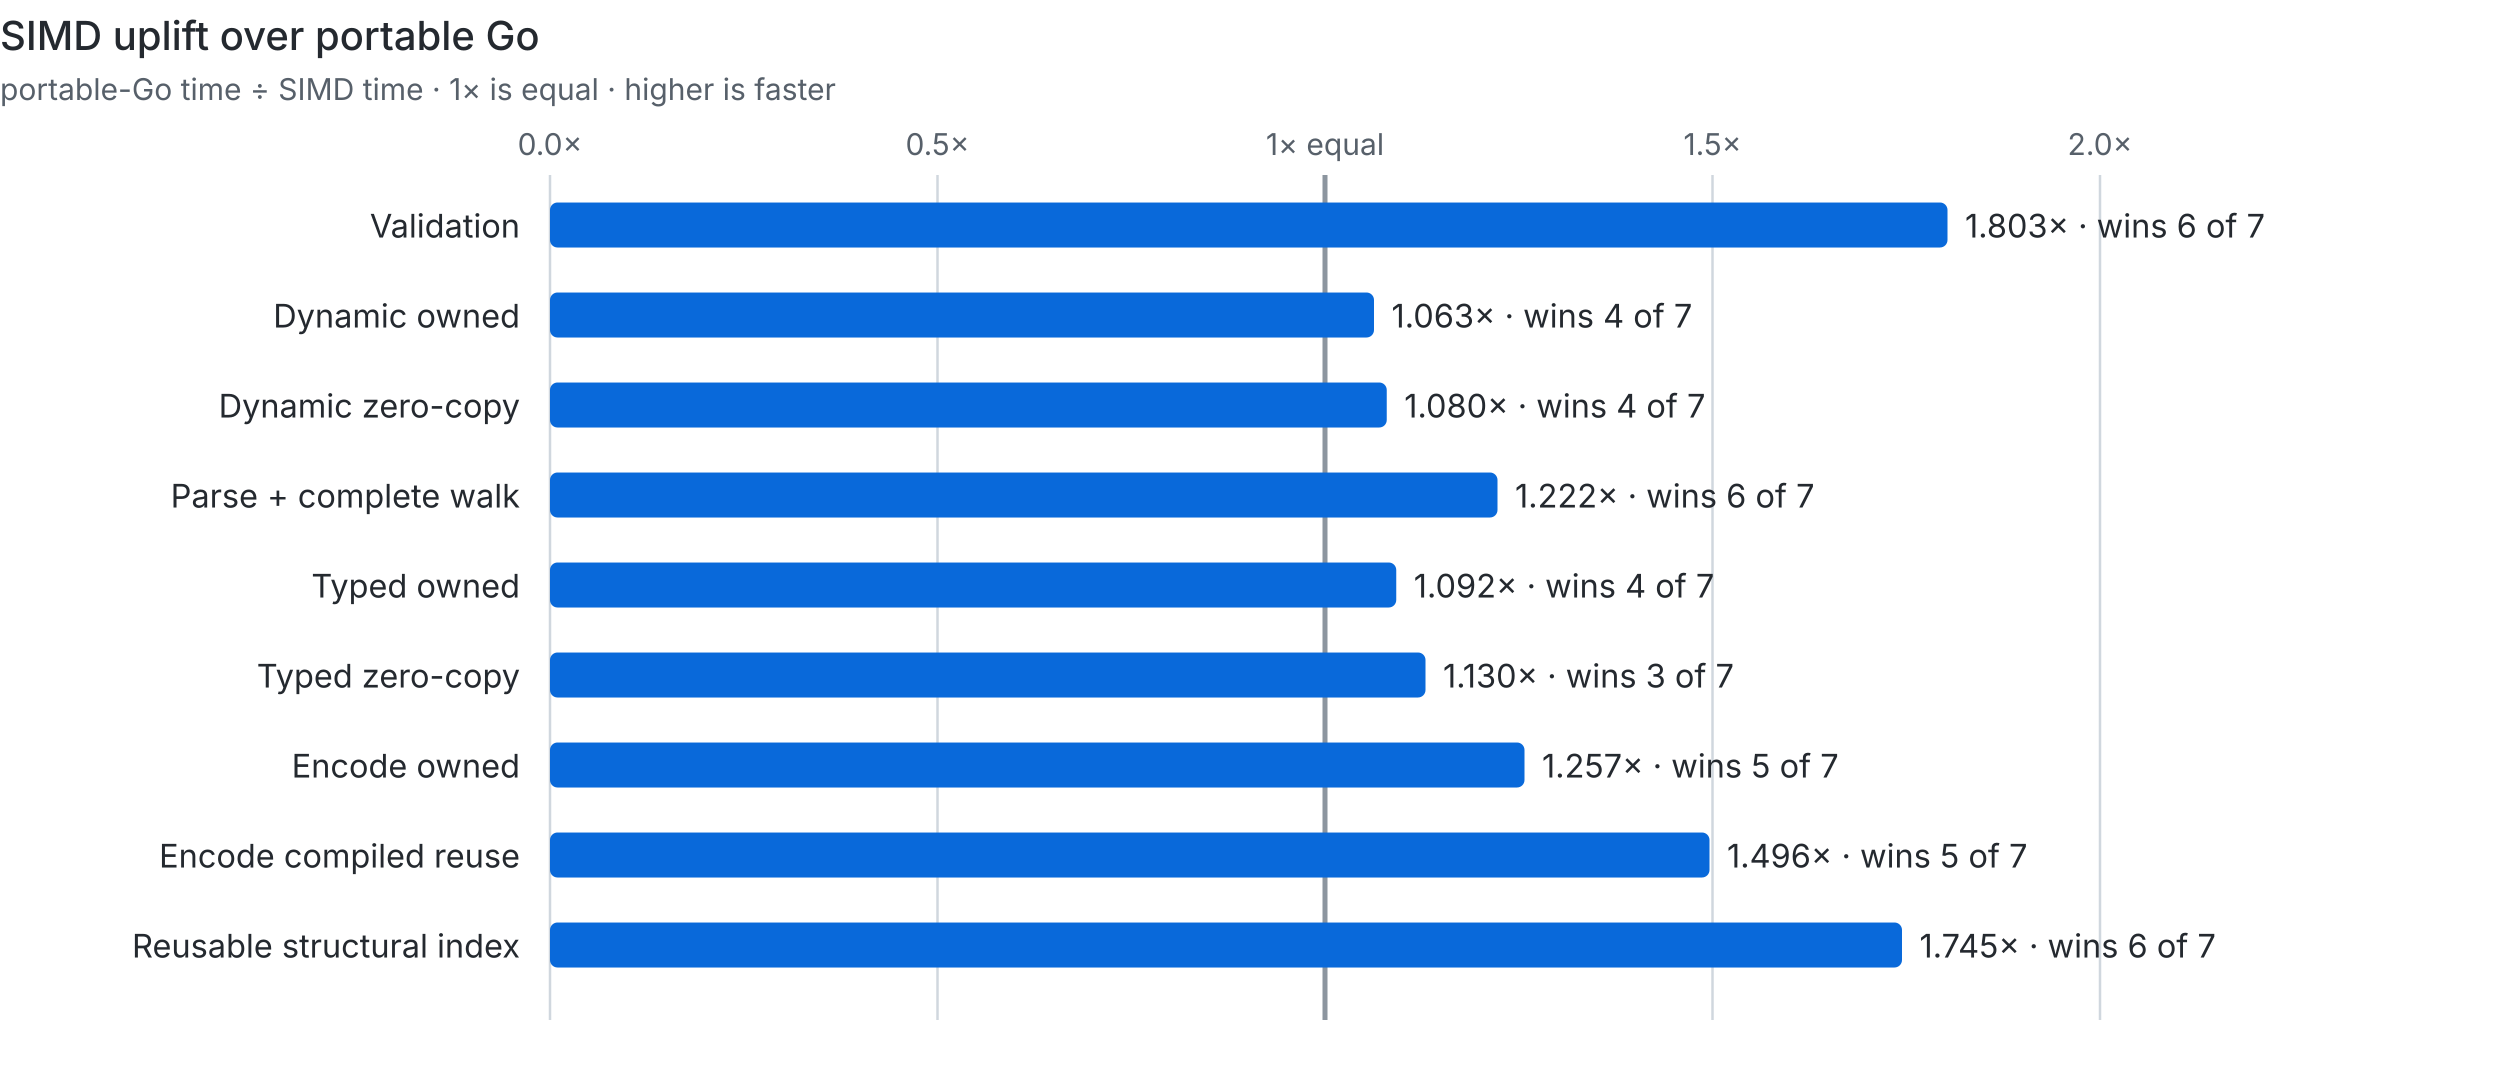
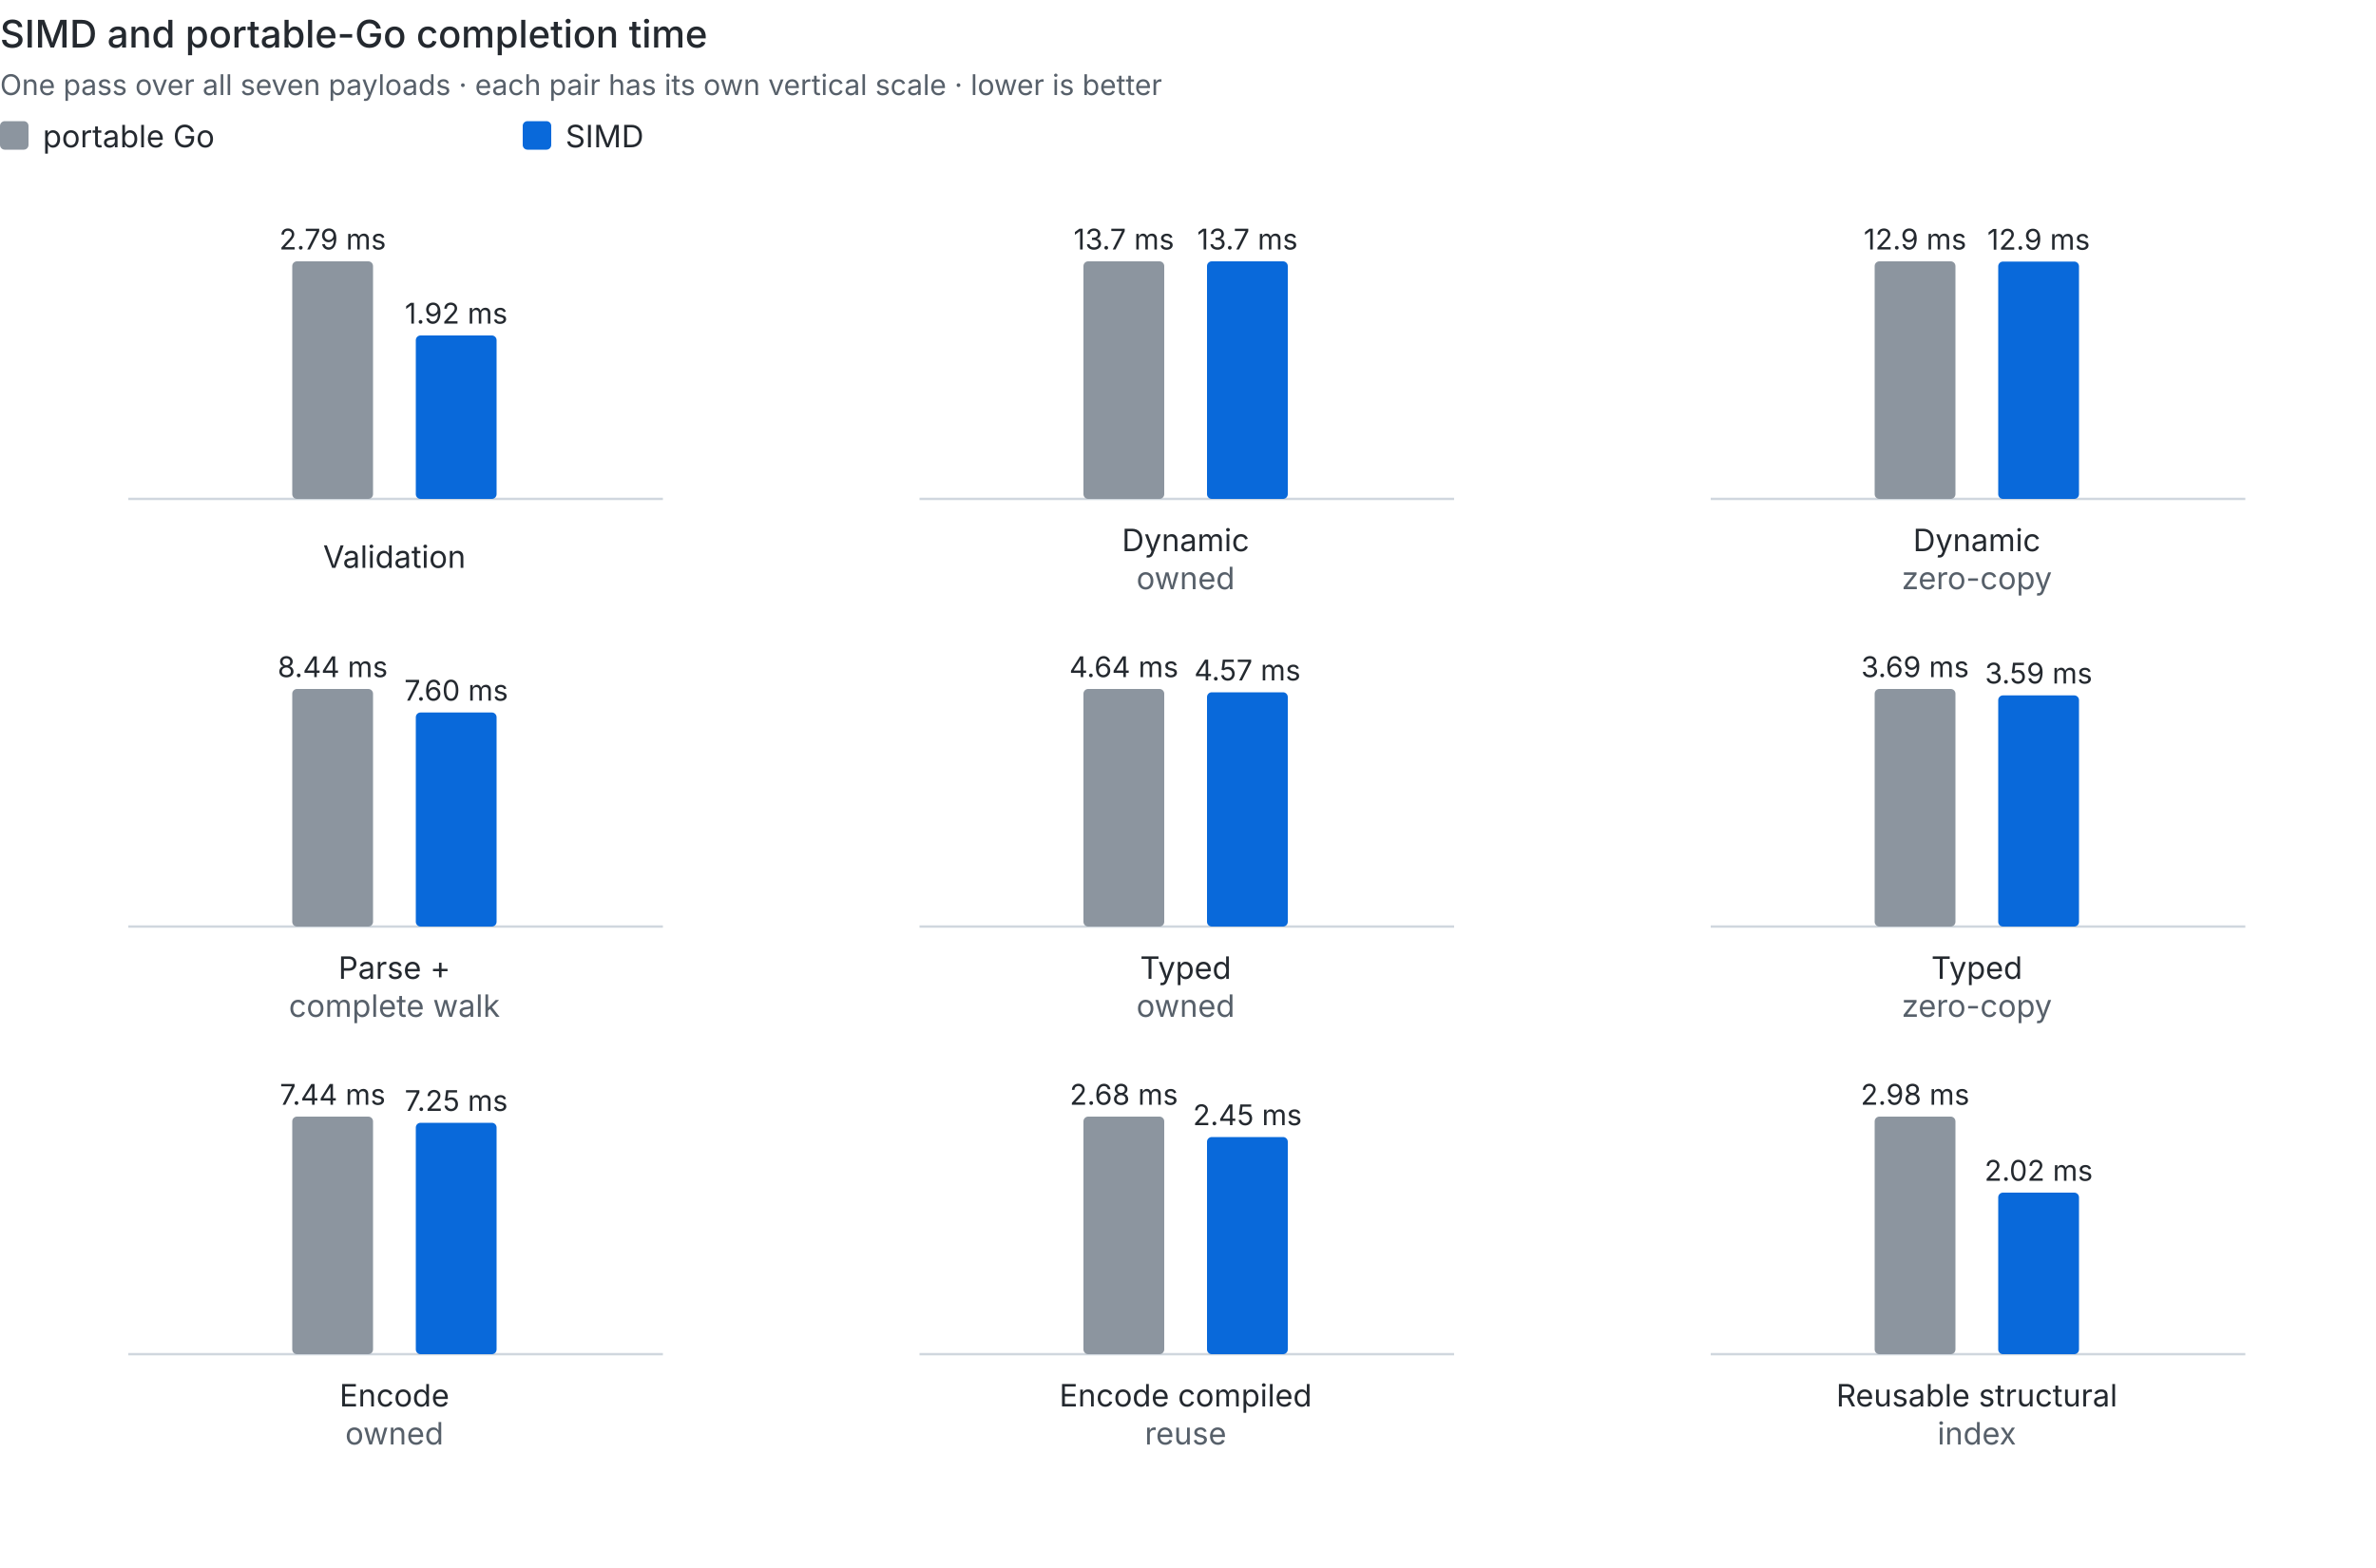
- <svg xmlns="http://www.w3.org/2000/svg" width="1000" height="428" viewBox="0 0 1000 428" role="img" aria-labelledby="title desc">
+ <svg xmlns="http://www.w3.org/2000/svg" width="1000" height="660" viewBox="0 0 1000 660" role="img" aria-labelledby="title desc">
  <style>
svg { color-scheme: light dark; }
text { fill:#24292f; font:13px -apple-system,BlinkMacSystemFont,"Segoe UI",sans-serif; }
.heading { font-size:16px; font-weight:500; } .note { font-size:12px; }
.muted { fill:#57606a; } .grid { stroke:#d0d7de; stroke-width:1; }
.baseline { stroke:#8c959f; stroke-width:2; }
- .s1 { fill:#0969da; } .s2 { fill:#8250df; } .s3 { fill:#1a7f37; }
+ .base { fill:#8c959f; } .s1 { fill:#0969da; } .s2 { fill:#8250df; } .s3 { fill:#1a7f37; }
.h1 { fill:#ddf4ff; } .h2 { fill:#b6e3ff; } .h3 { fill:#80ccff; } .h4 { fill:#54aeff; }
@media (prefers-color-scheme: dark) {
text { fill:#f0f6fc; } .muted { fill:#8c959f; } .grid { stroke:#30363d; } .baseline { stroke:#6e7681; }
- .s1 { fill:#58a6ff; } .s2 { fill:#bc8cff; } .s3 { fill:#3fb950; }
+ .base { fill:#8c959f; } .s1 { fill:#58a6ff; } .s2 { fill:#bc8cff; } .s3 { fill:#3fb950; }
.h1 { fill:#102c44; } .h2 { fill:#123c5a; } .h3 { fill:#15557a; } .h4 { fill:#1f6feb; }
}
</style>
-   <text class="heading" x="0" y="20">SIMD uplift over portable Go</text>
-   <text class="muted note" x="0" y="40">portable-Go time ÷ SIMD time · 1× is equal · higher is faster</text>
-   <line class="grid" x1="220.0" y1="70" x2="220.0" y2="408" />
-   <text class="muted note" x="220.0" y="62" text-anchor="middle">0.0×</text>
-   <line class="grid" x1="375.0" y1="70" x2="375.0" y2="408" />
-   <text class="muted note" x="375.0" y="62" text-anchor="middle">0.5×</text>
-   <line class="baseline" x1="530.0" y1="70" x2="530.0" y2="408" />
-   <text class="muted note" x="530.0" y="62" text-anchor="middle">1× equal</text>
-   <line class="grid" x1="685.0" y1="70" x2="685.0" y2="408" />
-   <text class="muted note" x="685.0" y="62" text-anchor="middle">1.5×</text>
-   <line class="grid" x1="840.0" y1="70" x2="840.0" y2="408" />
-   <text class="muted note" x="840.0" y="62" text-anchor="middle">2.0×</text>
-   <text x="208" y="95" text-anchor="end">Validation</text>
-   <rect class="s1" x="220" y="81" width="559.0" height="18" rx="3" />
-   <text x="786.0" y="95">1.803× · wins 6 of 7</text>
-   <text x="208" y="131" text-anchor="end">Dynamic owned</text>
-   <rect class="s1" x="220" y="117" width="329.6" height="18" rx="3" />
-   <text x="556.6" y="131">1.063× · wins 4 of 7</text>
-   <text x="208" y="167" text-anchor="end">Dynamic zero-copy</text>
-   <rect class="s1" x="220" y="153" width="334.7" height="18" rx="3" />
-   <text x="561.7" y="167">1.080× · wins 4 of 7</text>
-   <text x="208" y="203" text-anchor="end">Parse + complete walk</text>
-   <rect class="s1" x="220" y="189" width="379.0" height="18" rx="3" />
-   <text x="606.0" y="203">1.222× · wins 6 of 7</text>
-   <text x="208" y="239" text-anchor="end">Typed owned</text>
-   <rect class="s1" x="220" y="225" width="338.5" height="18" rx="3" />
-   <text x="565.5" y="239">1.092× · wins 4 of 7</text>
-   <text x="208" y="275" text-anchor="end">Typed zero-copy</text>
-   <rect class="s1" x="220" y="261" width="350.2" height="18" rx="3" />
-   <text x="577.2" y="275">1.130× · wins 3 of 7</text>
-   <text x="208" y="311" text-anchor="end">Encode owned</text>
-   <rect class="s1" x="220" y="297" width="389.8" height="18" rx="3" />
-   <text x="616.8" y="311">1.257× · wins 5 of 7</text>
-   <text x="208" y="347" text-anchor="end">Encode compiled reuse</text>
-   <rect class="s1" x="220" y="333" width="463.8" height="18" rx="3" />
-   <text x="690.8" y="347">1.496× · wins 5 of 7</text>
-   <text x="208" y="383" text-anchor="end">Reusable structural index</text>
-   <rect class="s1" x="220" y="369" width="540.8" height="18" rx="3" />
-   <text x="767.8" y="383">1.745× · wins 6 of 7</text>
+   <text class="heading" x="0" y="20">SIMD and portable-Go completion time</text>
+   <text class="muted note" x="0" y="40">One pass over all seven payloads · each pair has its own vertical scale · lower is better</text>
+   <rect class="base" x="0" y="51" width="12" height="12" rx="2" />
+   <text x="18" y="62">portable Go</text>
+   <rect class="s1" x="220" y="51" width="12" height="12" rx="2" />
+   <text x="238" y="62">SIMD</text>
+   <line class="grid" x1="54.0" y1="210.0" x2="279.0" y2="210.0" />
+   <rect class="base" x="123.0" y="110.0" width="34" height="100.0" rx="2" />
+   <text class="note" x="140.0" y="105.0" text-anchor="middle">2.79 ms</text>
+   <rect class="s1" x="175.0" y="141.2" width="34" height="68.8" rx="2" />
+   <text class="note" x="192.0" y="136.2" text-anchor="middle">1.92 ms</text>
+   <text x="166.0" y="239" text-anchor="middle">Validation</text>
+   <line class="grid" x1="387.0" y1="210.0" x2="612.0" y2="210.0" />
+   <rect class="base" x="456.0" y="110.0" width="34" height="100.0" rx="2" />
+   <text class="note" x="473.0" y="105.0" text-anchor="middle">13.7 ms</text>
+   <rect class="s1" x="508.0" y="110.0" width="34" height="100.0" rx="2" />
+   <text class="note" x="525.0" y="105.0" text-anchor="middle">13.7 ms</text>
+   <text x="499.0" y="232" text-anchor="middle">Dynamic</text>
+   <text class="muted" x="499.0" y="248" text-anchor="middle">owned</text>
+   <line class="grid" x1="720.0" y1="210.0" x2="945.0" y2="210.0" />
+   <rect class="base" x="789.0" y="110.0" width="34" height="100.0" rx="2" />
+   <text class="note" x="806.0" y="105.0" text-anchor="middle">12.9 ms</text>
+   <rect class="s1" x="841.0" y="110.1" width="34" height="99.9" rx="2" />
+   <text class="note" x="858.0" y="105.1" text-anchor="middle">12.9 ms</text>
+   <text x="832.0" y="232" text-anchor="middle">Dynamic</text>
+   <text class="muted" x="832.0" y="248" text-anchor="middle">zero-copy</text>
+   <line class="grid" x1="54.0" y1="390.0" x2="279.0" y2="390.0" />
+   <rect class="base" x="123.0" y="290.0" width="34" height="100.0" rx="2" />
+   <text class="note" x="140.0" y="285.0" text-anchor="middle">8.44 ms</text>
+   <rect class="s1" x="175.0" y="299.9" width="34" height="90.1" rx="2" />
+   <text class="note" x="192.0" y="294.9" text-anchor="middle">7.60 ms</text>
+   <text x="166.0" y="412" text-anchor="middle">Parse +</text>
+   <text class="muted" x="166.0" y="428" text-anchor="middle">complete walk</text>
+   <line class="grid" x1="387.0" y1="390.0" x2="612.0" y2="390.0" />
+   <rect class="base" x="456.0" y="290.0" width="34" height="100.0" rx="2" />
+   <text class="note" x="473.0" y="285.0" text-anchor="middle">4.64 ms</text>
+   <rect class="s1" x="508.0" y="291.4" width="34" height="98.6" rx="2" />
+   <text class="note" x="525.0" y="286.4" text-anchor="middle">4.57 ms</text>
+   <text x="499.0" y="412" text-anchor="middle">Typed</text>
+   <text class="muted" x="499.0" y="428" text-anchor="middle">owned</text>
+   <line class="grid" x1="720.0" y1="390.0" x2="945.0" y2="390.0" />
+   <rect class="base" x="789.0" y="290.0" width="34" height="100.0" rx="2" />
+   <text class="note" x="806.0" y="285.0" text-anchor="middle">3.69 ms</text>
+   <rect class="s1" x="841.0" y="292.7" width="34" height="97.3" rx="2" />
+   <text class="note" x="858.0" y="287.7" text-anchor="middle">3.59 ms</text>
+   <text x="832.0" y="412" text-anchor="middle">Typed</text>
+   <text class="muted" x="832.0" y="428" text-anchor="middle">zero-copy</text>
+   <line class="grid" x1="54.0" y1="570.0" x2="279.0" y2="570.0" />
+   <rect class="base" x="123.0" y="470.0" width="34" height="100.0" rx="2" />
+   <text class="note" x="140.0" y="465.0" text-anchor="middle">7.44 ms</text>
+   <rect class="s1" x="175.0" y="472.6" width="34" height="97.4" rx="2" />
+   <text class="note" x="192.0" y="467.6" text-anchor="middle">7.25 ms</text>
+   <text x="166.0" y="592" text-anchor="middle">Encode</text>
+   <text class="muted" x="166.0" y="608" text-anchor="middle">owned</text>
+   <line class="grid" x1="387.0" y1="570.0" x2="612.0" y2="570.0" />
+   <rect class="base" x="456.0" y="470.0" width="34" height="100.0" rx="2" />
+   <text class="note" x="473.0" y="465.0" text-anchor="middle">2.68 ms</text>
+   <rect class="s1" x="508.0" y="478.6" width="34" height="91.4" rx="2" />
+   <text class="note" x="525.0" y="473.6" text-anchor="middle">2.45 ms</text>
+   <text x="499.0" y="592" text-anchor="middle">Encode compiled</text>
+   <text class="muted" x="499.0" y="608" text-anchor="middle">reuse</text>
+   <line class="grid" x1="720.0" y1="570.0" x2="945.0" y2="570.0" />
+   <rect class="base" x="789.0" y="470.0" width="34" height="100.0" rx="2" />
+   <text class="note" x="806.0" y="465.0" text-anchor="middle">2.98 ms</text>
+   <rect class="s1" x="841.0" y="502.0" width="34" height="68.0" rx="2" />
+   <text class="note" x="858.0" y="497.0" text-anchor="middle">2.02 ms</text>
+   <text x="832.0" y="592" text-anchor="middle">Reusable structural</text>
+   <text class="muted" x="832.0" y="608" text-anchor="middle">index</text>
</svg>
